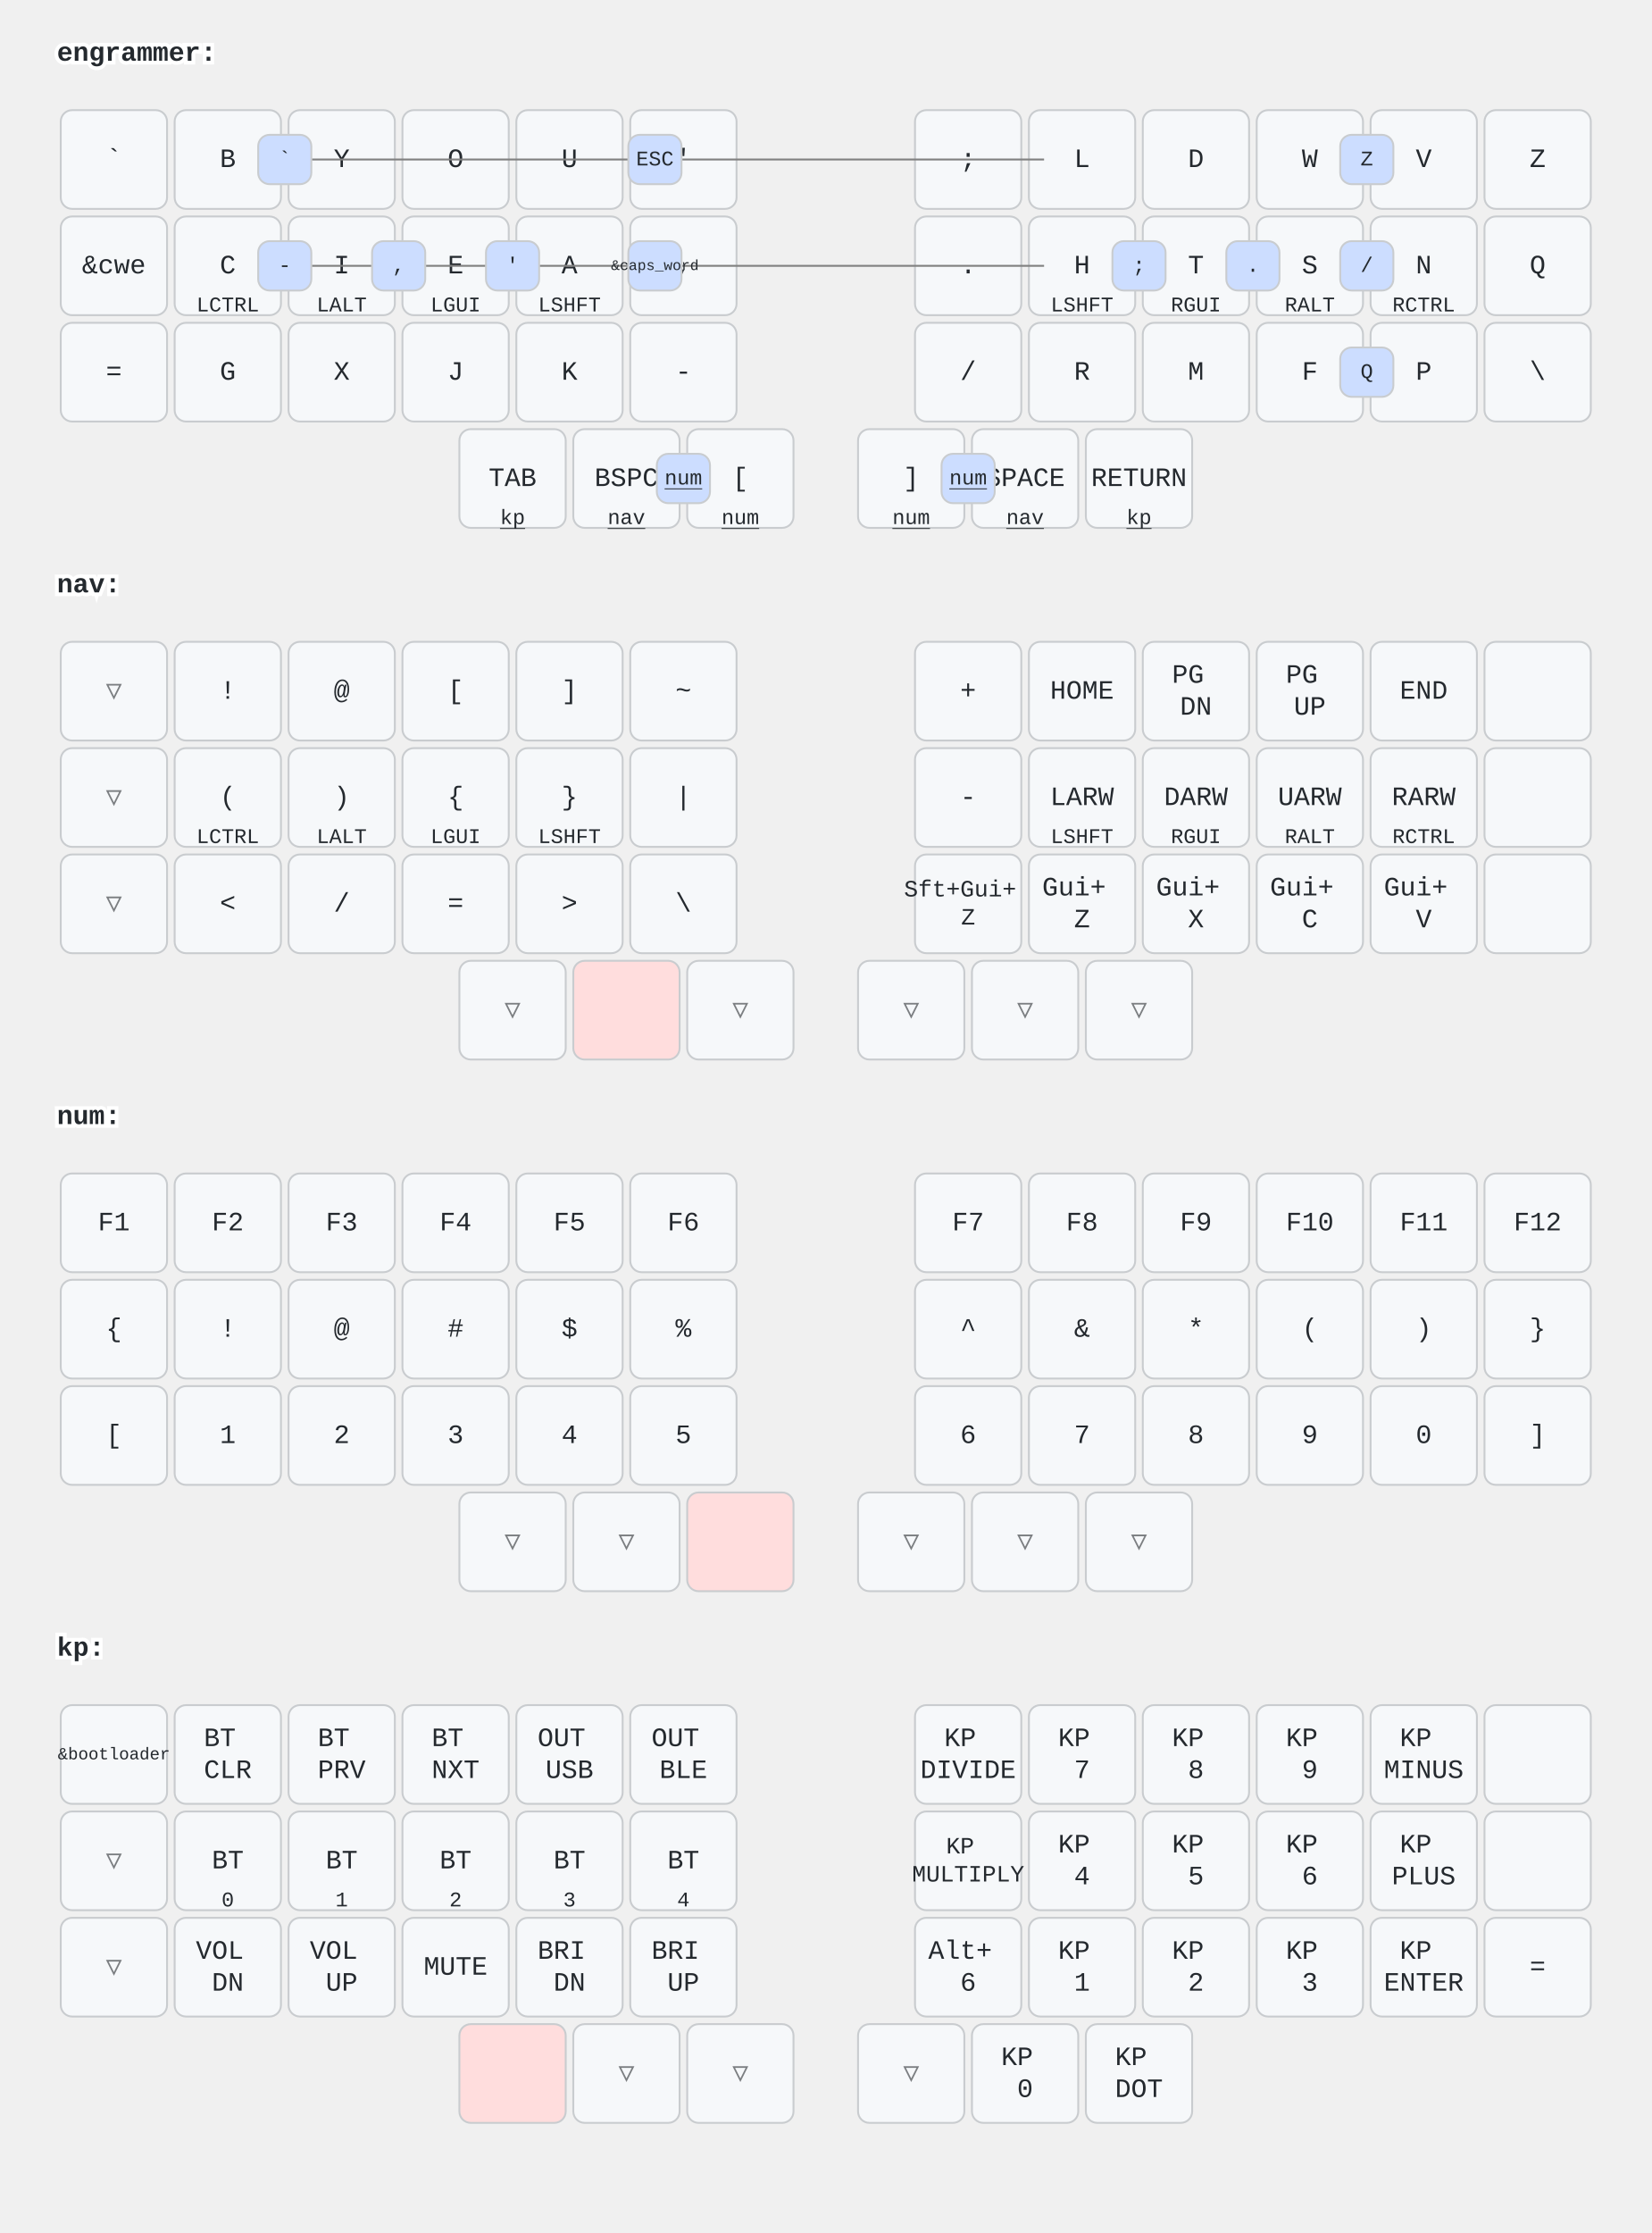
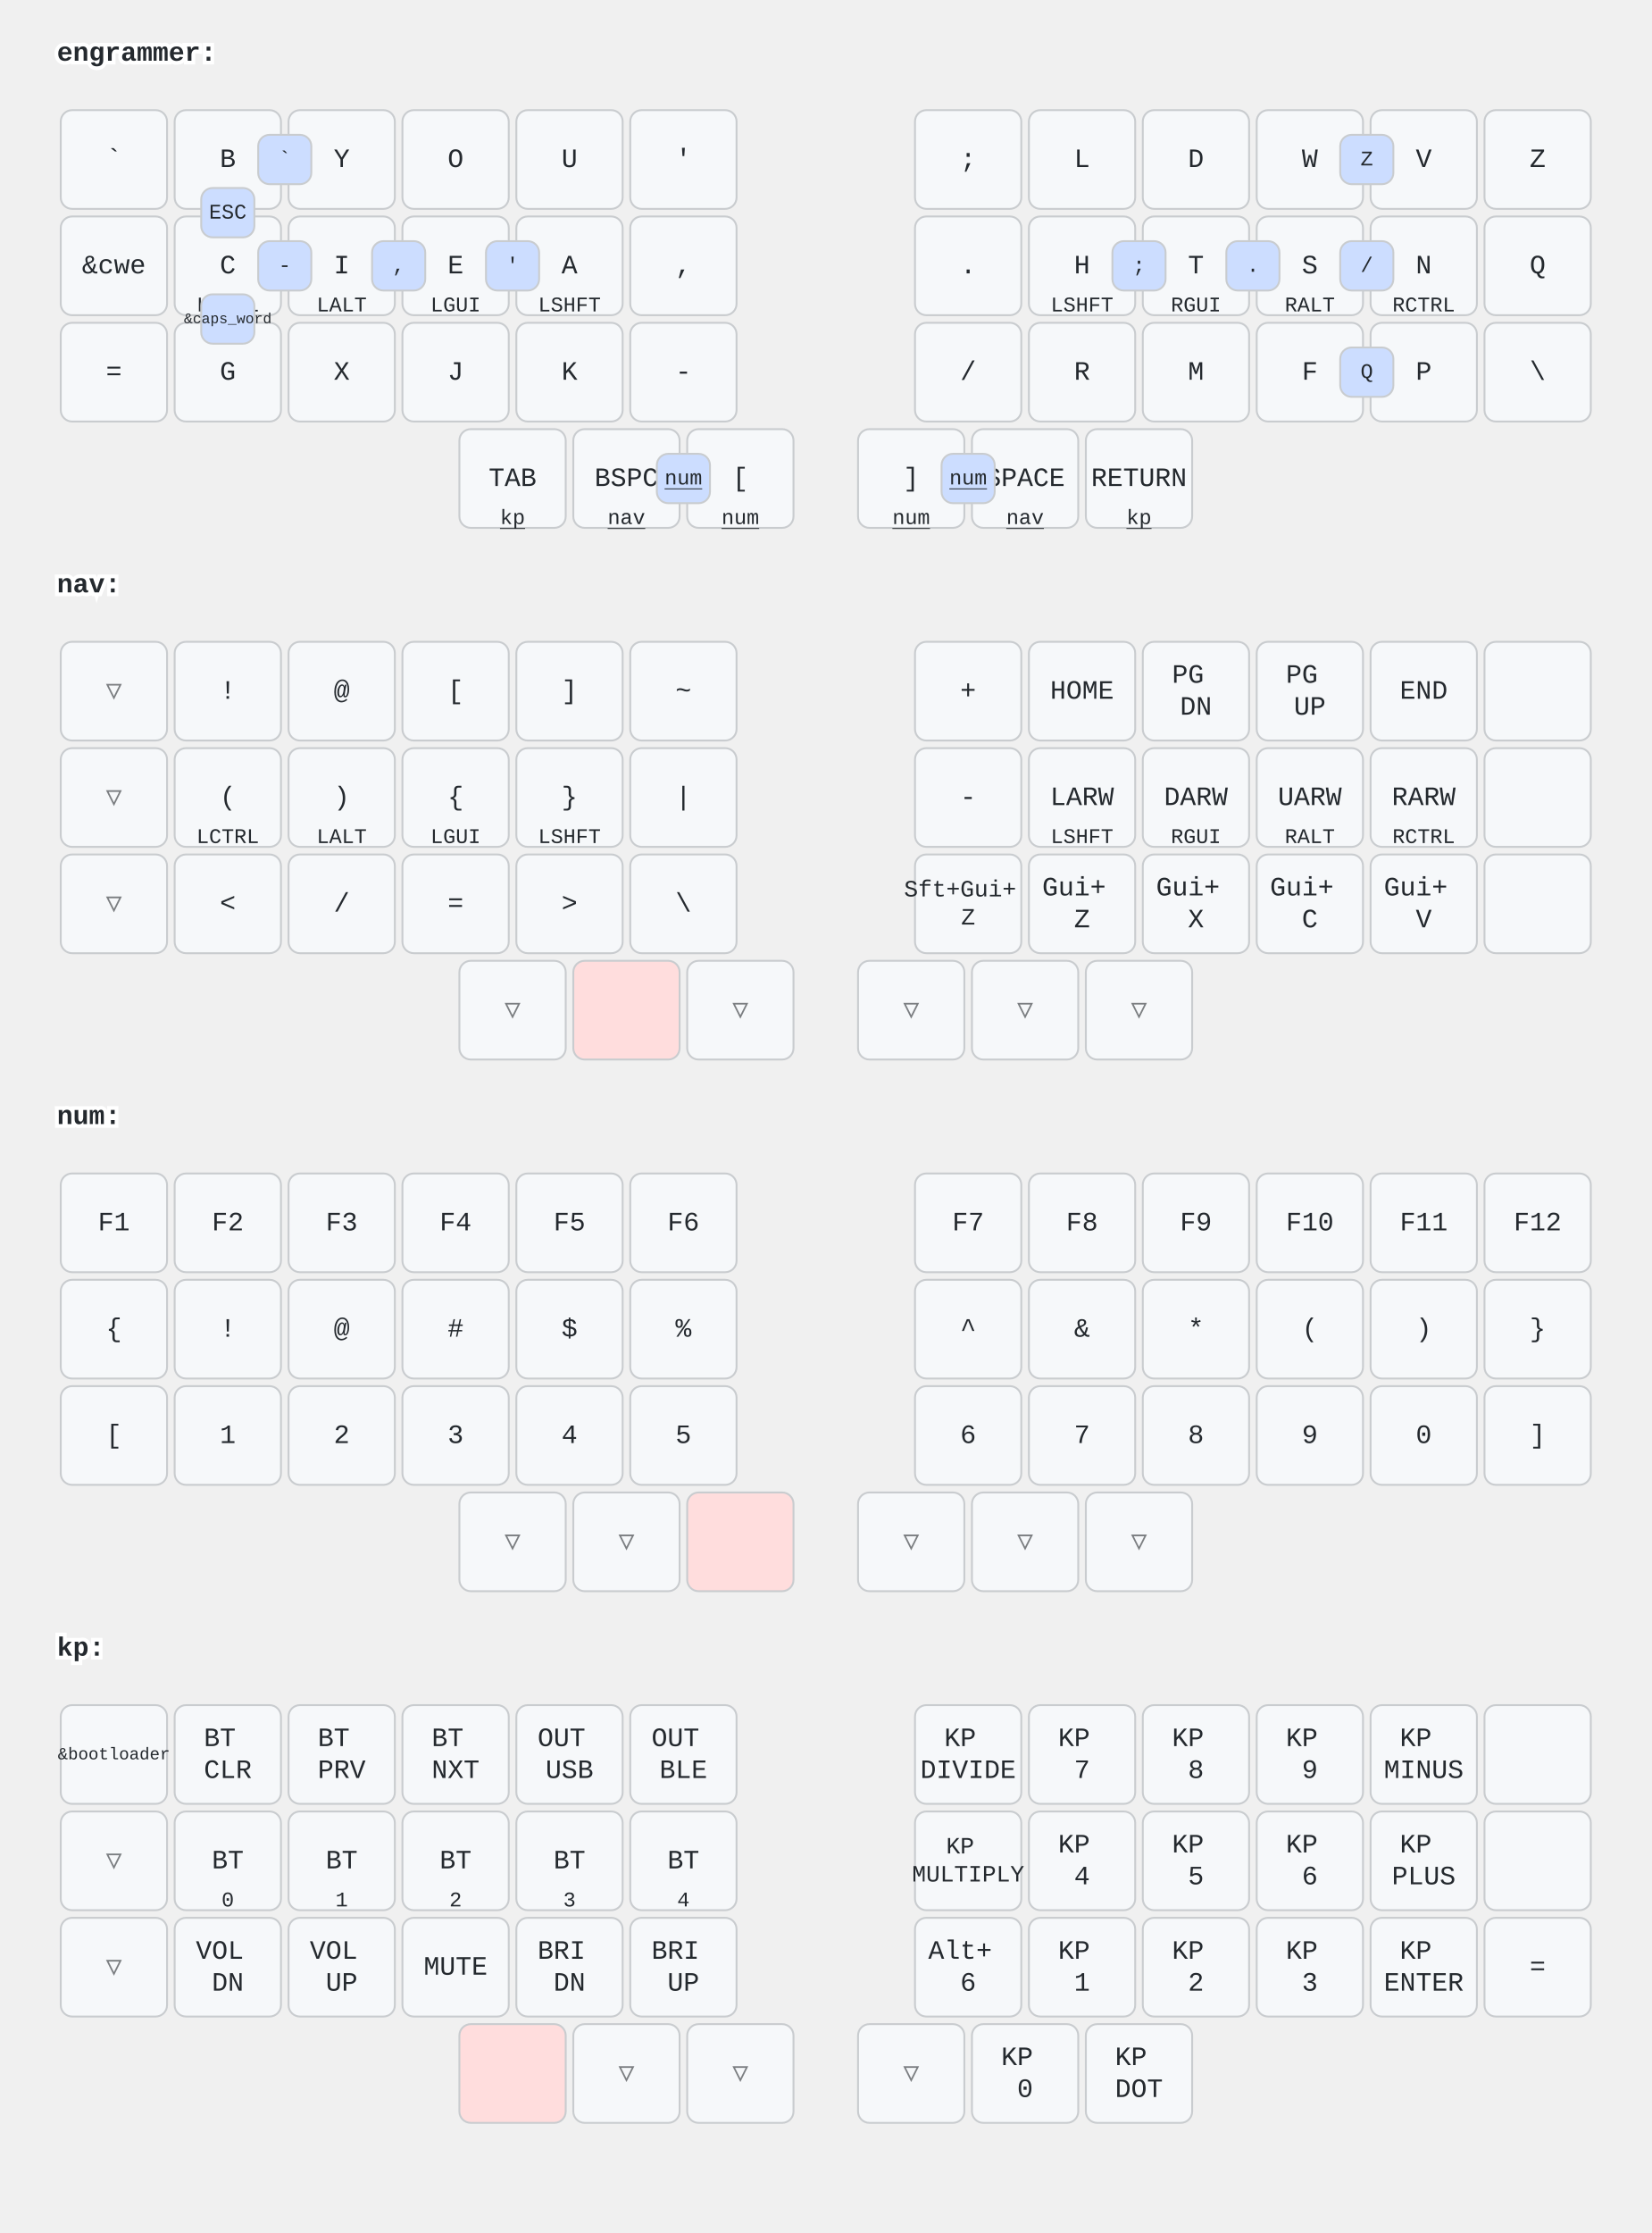
<svg xmlns="http://www.w3.org/2000/svg" width="870" height="1176" viewBox="0 0 870 1176" class="keymap">
  <style>/* inherit to force styles through use tags */
svg path {
    fill: inherit;
}

/* font and background color specifications */
svg.keymap {
    font-family: SFMono-Regular,Consolas,Liberation Mono,Menlo,monospace;
    font-size: 14px;
    font-kerning: normal;
    text-rendering: optimizeLegibility;
    fill: #24292e;
}

/* default key styling */
rect.key {
    fill: #f6f8fa;
}

rect.key, rect.combo {
    stroke: #c9cccf;
    stroke-width: 1;
}

/* default key side styling, only used is draw_key_sides is set */
rect.side {
    filter: brightness(90%);
}

/* color accent for combo boxes */
rect.combo, rect.combo-separate {
    fill: #cdf;
}

/* color accent for held keys */
rect.held, rect.combo.held {
    fill: #fdd;
}

/* color accent for ghost (optional) keys */
rect.ghost, rect.combo.ghost {
    stroke-dasharray: 4, 4;
    stroke-width: 2;
}

text {
    text-anchor: middle;
    dominant-baseline: middle;
}

/* styling for layer labels */
text.label {
    font-weight: bold;
    text-anchor: start;
    stroke: white;
    stroke-width: 4;
    paint-order: stroke;
}

/* styling for optional footer */
text.footer {
    text-anchor: end;
    dominant-baseline: auto;
    stroke: white;
    stroke-width: 4;
    paint-order: stroke;
}

/* styling for combo tap, and key hold/shifted label text */
text.combo, text.hold, text.shifted {
    font-size: 11px;
}

text.hold {
    text-anchor: middle;
    dominant-baseline: auto;
}

text.shifted {
    text-anchor: middle;
    dominant-baseline: hanging;
}

text.layer-activator {
    text-decoration: underline;
}

/* styling for hold/shifted label text in combo box */
text.combo.hold, text.combo.shifted {
    font-size: 8px;
}

/* lighter symbol for transparent keys */
text.trans {
    fill: #7b7e81;
}

/* styling for combo dendrons */
path.combo {
    stroke-width: 1;
    stroke: gray;
    fill: none;
}

/* Start Tabler Icons Cleanup */
/* cannot use height/width with glyphs */
.icon-tabler &gt; path {
    fill: inherit;
    stroke: inherit;
    stroke-width: 2;
}
/* hide tabler's default box */
.icon-tabler &gt; path[stroke="none"][fill="none"] {
    visibility: hidden;
}
/* End Tabler Icons Cleanup */
</style>
  <g transform="translate(30, 0)" class="layer-engrammer">
    <text x="0" y="28" class="label" id="engrammer">engrammer:</text>
    <g transform="translate(0, 56)">
      <g transform="translate(30, 28)" class="key keypos-0">
        <rect rx="6" ry="6" x="-28" y="-26" width="56" height="52" class="key" />
        <text x="0" y="0" class="key tap">`</text>
      </g>
      <g transform="translate(90, 28)" class="key keypos-1">
        <rect rx="6" ry="6" x="-28" y="-26" width="56" height="52" class="key" />
        <text x="0" y="0" class="key tap">B</text>
      </g>
      <g transform="translate(150, 28)" class="key keypos-2">
        <rect rx="6" ry="6" x="-28" y="-26" width="56" height="52" class="key" />
        <text x="0" y="0" class="key tap">Y</text>
      </g>
      <g transform="translate(210, 28)" class="key keypos-3">
        <rect rx="6" ry="6" x="-28" y="-26" width="56" height="52" class="key" />
        <text x="0" y="0" class="key tap">O</text>
      </g>
      <g transform="translate(270, 28)" class="key keypos-4">
        <rect rx="6" ry="6" x="-28" y="-26" width="56" height="52" class="key" />
        <text x="0" y="0" class="key tap">U</text>
      </g>
      <g transform="translate(330, 28)" class="key keypos-5">
        <rect rx="6" ry="6" x="-28" y="-26" width="56" height="52" class="key" />
        <text x="0" y="0" class="key tap">'</text>
      </g>
      <g transform="translate(480, 28)" class="key keypos-6">
        <rect rx="6" ry="6" x="-28" y="-26" width="56" height="52" class="key" />
        <text x="0" y="0" class="key tap">;</text>
      </g>
      <g transform="translate(540, 28)" class="key keypos-7">
        <rect rx="6" ry="6" x="-28" y="-26" width="56" height="52" class="key" />
        <text x="0" y="0" class="key tap">L</text>
      </g>
      <g transform="translate(600, 28)" class="key keypos-8">
        <rect rx="6" ry="6" x="-28" y="-26" width="56" height="52" class="key" />
        <text x="0" y="0" class="key tap">D</text>
      </g>
      <g transform="translate(660, 28)" class="key keypos-9">
        <rect rx="6" ry="6" x="-28" y="-26" width="56" height="52" class="key" />
        <text x="0" y="0" class="key tap">W</text>
      </g>
      <g transform="translate(720, 28)" class="key keypos-10">
        <rect rx="6" ry="6" x="-28" y="-26" width="56" height="52" class="key" />
        <text x="0" y="0" class="key tap">V</text>
      </g>
      <g transform="translate(780, 28)" class="key keypos-11">
        <rect rx="6" ry="6" x="-28" y="-26" width="56" height="52" class="key" />
        <text x="0" y="0" class="key tap">Z</text>
      </g>
      <g transform="translate(30, 84)" class="key keypos-12">
        <rect rx="6" ry="6" x="-28" y="-26" width="56" height="52" class="key" />
        <text x="0" y="0" class="key tap">&amp;cwe</text>
      </g>
      <g transform="translate(90, 84)" class="key keypos-13">
        <rect rx="6" ry="6" x="-28" y="-26" width="56" height="52" class="key" />
        <text x="0" y="0" class="key tap">C</text>
        <text x="0" y="24" class="key hold">LCTRL</text>
      </g>
      <g transform="translate(150, 84)" class="key keypos-14">
        <rect rx="6" ry="6" x="-28" y="-26" width="56" height="52" class="key" />
        <text x="0" y="0" class="key tap">I</text>
        <text x="0" y="24" class="key hold">LALT</text>
      </g>
      <g transform="translate(210, 84)" class="key keypos-15">
        <rect rx="6" ry="6" x="-28" y="-26" width="56" height="52" class="key" />
        <text x="0" y="0" class="key tap">E</text>
        <text x="0" y="24" class="key hold">LGUI</text>
      </g>
      <g transform="translate(270, 84)" class="key keypos-16">
        <rect rx="6" ry="6" x="-28" y="-26" width="56" height="52" class="key" />
        <text x="0" y="0" class="key tap">A</text>
        <text x="0" y="24" class="key hold">LSHFT</text>
      </g>
      <g transform="translate(330, 84)" class="key keypos-17">
        <rect rx="6" ry="6" x="-28" y="-26" width="56" height="52" class="key" />
        <text x="0" y="0" class="key tap">,</text>
      </g>
      <g transform="translate(480, 84)" class="key keypos-18">
        <rect rx="6" ry="6" x="-28" y="-26" width="56" height="52" class="key" />
        <text x="0" y="0" class="key tap">.</text>
      </g>
      <g transform="translate(540, 84)" class="key keypos-19">
        <rect rx="6" ry="6" x="-28" y="-26" width="56" height="52" class="key" />
        <text x="0" y="0" class="key tap">H</text>
        <text x="0" y="24" class="key hold">LSHFT</text>
      </g>
      <g transform="translate(600, 84)" class="key keypos-20">
        <rect rx="6" ry="6" x="-28" y="-26" width="56" height="52" class="key" />
        <text x="0" y="0" class="key tap">T</text>
        <text x="0" y="24" class="key hold">RGUI</text>
      </g>
      <g transform="translate(660, 84)" class="key keypos-21">
        <rect rx="6" ry="6" x="-28" y="-26" width="56" height="52" class="key" />
        <text x="0" y="0" class="key tap">S</text>
        <text x="0" y="24" class="key hold">RALT</text>
      </g>
      <g transform="translate(720, 84)" class="key keypos-22">
        <rect rx="6" ry="6" x="-28" y="-26" width="56" height="52" class="key" />
        <text x="0" y="0" class="key tap">N</text>
        <text x="0" y="24" class="key hold">RCTRL</text>
      </g>
      <g transform="translate(780, 84)" class="key keypos-23">
        <rect rx="6" ry="6" x="-28" y="-26" width="56" height="52" class="key" />
        <text x="0" y="0" class="key tap">Q</text>
      </g>
      <g transform="translate(30, 140)" class="key keypos-24">
        <rect rx="6" ry="6" x="-28" y="-26" width="56" height="52" class="key" />
        <text x="0" y="0" class="key tap">=</text>
      </g>
      <g transform="translate(90, 140)" class="key keypos-25">
        <rect rx="6" ry="6" x="-28" y="-26" width="56" height="52" class="key" />
        <text x="0" y="0" class="key tap">G</text>
      </g>
      <g transform="translate(150, 140)" class="key keypos-26">
        <rect rx="6" ry="6" x="-28" y="-26" width="56" height="52" class="key" />
        <text x="0" y="0" class="key tap">X</text>
      </g>
      <g transform="translate(210, 140)" class="key keypos-27">
        <rect rx="6" ry="6" x="-28" y="-26" width="56" height="52" class="key" />
        <text x="0" y="0" class="key tap">J</text>
      </g>
      <g transform="translate(270, 140)" class="key keypos-28">
        <rect rx="6" ry="6" x="-28" y="-26" width="56" height="52" class="key" />
        <text x="0" y="0" class="key tap">K</text>
      </g>
      <g transform="translate(330, 140)" class="key keypos-29">
        <rect rx="6" ry="6" x="-28" y="-26" width="56" height="52" class="key" />
        <text x="0" y="0" class="key tap">-</text>
      </g>
      <g transform="translate(480, 140)" class="key keypos-30">
        <rect rx="6" ry="6" x="-28" y="-26" width="56" height="52" class="key" />
        <text x="0" y="0" class="key tap">/</text>
      </g>
      <g transform="translate(540, 140)" class="key keypos-31">
        <rect rx="6" ry="6" x="-28" y="-26" width="56" height="52" class="key" />
        <text x="0" y="0" class="key tap">R</text>
      </g>
      <g transform="translate(600, 140)" class="key keypos-32">
        <rect rx="6" ry="6" x="-28" y="-26" width="56" height="52" class="key" />
        <text x="0" y="0" class="key tap">M</text>
      </g>
      <g transform="translate(660, 140)" class="key keypos-33">
        <rect rx="6" ry="6" x="-28" y="-26" width="56" height="52" class="key" />
        <text x="0" y="0" class="key tap">F</text>
      </g>
      <g transform="translate(720, 140)" class="key keypos-34">
        <rect rx="6" ry="6" x="-28" y="-26" width="56" height="52" class="key" />
        <text x="0" y="0" class="key tap">P</text>
      </g>
      <g transform="translate(780, 140)" class="key keypos-35">
        <rect rx="6" ry="6" x="-28" y="-26" width="56" height="52" class="key" />
        <text x="0" y="0" class="key tap">\</text>
      </g>
      <g transform="translate(240, 196)" class="key keypos-36">
        <rect rx="6" ry="6" x="-28" y="-26" width="56" height="52" class="key" />
        <text x="0" y="0" class="key tap">TAB</text>
        <a href="#kp">
          <text x="0" y="24" class="key hold layer-activator">kp</text>
        </a>
      </g>
      <g transform="translate(300, 196)" class="key keypos-37">
        <rect rx="6" ry="6" x="-28" y="-26" width="56" height="52" class="key" />
        <text x="0" y="0" class="key tap">BSPC</text>
        <a href="#nav">
          <text x="0" y="24" class="key hold layer-activator">nav</text>
        </a>
      </g>
      <g transform="translate(360, 196)" class="key keypos-38">
        <rect rx="6" ry="6" x="-28" y="-26" width="56" height="52" class="key" />
        <text x="0" y="0" class="key tap">[</text>
        <a href="#num">
          <text x="0" y="24" class="key hold layer-activator">num</text>
        </a>
      </g>
      <g transform="translate(450, 196)" class="key keypos-39">
        <rect rx="6" ry="6" x="-28" y="-26" width="56" height="52" class="key" />
        <text x="0" y="0" class="key tap">]</text>
        <a href="#num">
          <text x="0" y="24" class="key hold layer-activator">num</text>
        </a>
      </g>
      <g transform="translate(510, 196)" class="key keypos-40">
        <rect rx="6" ry="6" x="-28" y="-26" width="56" height="52" class="key" />
        <text x="0" y="0" class="key tap">SPACE</text>
        <a href="#nav">
          <text x="0" y="24" class="key hold layer-activator">nav</text>
        </a>
      </g>
      <g transform="translate(570, 196)" class="key keypos-41">
        <rect rx="6" ry="6" x="-28" y="-26" width="56" height="52" class="key" />
        <text x="0" y="0" class="key tap">RETURN</text>
        <a href="#kp">
          <text x="0" y="24" class="key hold layer-activator">kp</text>
        </a>
      </g>
      <g class="combo combopos-0">
        <rect rx="6" ry="6" x="316" y="183" width="28" height="26" class="combo" />
        <a href="#num">
          <text x="330" y="196" class="combo tap layer-activator">num</text>
        </a>
      </g>
      <g class="combo combopos-1">
        <rect rx="6" ry="6" x="466" y="183" width="28" height="26" class="combo" />
        <a href="#num">
          <text x="480" y="196" class="combo tap layer-activator">num</text>
        </a>
      </g>
      <g class="combo combopos-2">
-         <path d="M315,28 l-205,0" class="combo" />
-         <path d="M315,28 l205,0" class="combo" />
-         <rect rx="6" ry="6" x="301" y="15" width="28" height="26" class="combo" />
-         <text x="315" y="28" class="combo tap">ESC</text>
+         <rect rx="6" ry="6" x="76" y="43" width="28" height="26" class="combo" />
+         <text x="90" y="56" class="combo tap">ESC</text>
      </g>
      <g class="combo combopos-3">
-         <path d="M315,84 l-205,0" class="combo" />
-         <path d="M315,84 l205,0" class="combo" />
-         <rect rx="6" ry="6" x="301" y="71" width="28" height="26" class="combo" />
-         <text x="315" y="84" class="combo tap">
+         <rect rx="6" ry="6" x="76" y="99" width="28" height="26" class="combo" />
+         <text x="90" y="112" class="combo tap">
          <tspan style="font-size: 70%">&amp;caps_word</tspan>
        </text>
      </g>
      <g class="combo combopos-4">
        <rect rx="6" ry="6" x="676" y="15" width="28" height="26" class="combo" />
        <text x="690" y="28" class="combo tap">Z</text>
      </g>
      <g class="combo combopos-5">
        <rect rx="6" ry="6" x="676" y="127" width="28" height="26" class="combo" />
        <text x="690" y="140" class="combo tap">Q</text>
      </g>
      <g class="combo combopos-6">
        <rect rx="6" ry="6" x="106" y="71" width="28" height="26" class="combo" />
        <text x="120" y="84" class="combo tap">-</text>
      </g>
      <g class="combo combopos-7">
        <rect rx="6" ry="6" x="166" y="71" width="28" height="26" class="combo" />
        <text x="180" y="84" class="combo tap">,</text>
      </g>
      <g class="combo combopos-8">
        <rect rx="6" ry="6" x="226" y="71" width="28" height="26" class="combo" />
        <text x="240" y="84" class="combo tap">'</text>
      </g>
      <g class="combo combopos-9">
        <rect rx="6" ry="6" x="556" y="71" width="28" height="26" class="combo" />
        <text x="570" y="84" class="combo tap">;</text>
      </g>
      <g class="combo combopos-10">
        <rect rx="6" ry="6" x="616" y="71" width="28" height="26" class="combo" />
        <text x="630" y="84" class="combo tap">.</text>
      </g>
      <g class="combo combopos-11">
        <rect rx="6" ry="6" x="676" y="71" width="28" height="26" class="combo" />
        <text x="690" y="84" class="combo tap">/</text>
      </g>
      <g class="combo combopos-12">
        <rect rx="6" ry="6" x="106" y="15" width="28" height="26" class="combo" />
        <text x="120" y="28" class="combo tap">`</text>
      </g>
    </g>
  </g>
  <g transform="translate(30, 280)" class="layer-nav">
    <text x="0" y="28" class="label" id="nav">nav:</text>
    <g transform="translate(0, 56)">
      <g transform="translate(30, 28)" class="key trans keypos-0">
        <rect rx="6" ry="6" x="-28" y="-26" width="56" height="52" class="key trans" />
        <text x="0" y="0" class="key trans tap">▽</text>
      </g>
      <g transform="translate(90, 28)" class="key keypos-1">
        <rect rx="6" ry="6" x="-28" y="-26" width="56" height="52" class="key" />
        <text x="0" y="0" class="key tap">!</text>
      </g>
      <g transform="translate(150, 28)" class="key keypos-2">
        <rect rx="6" ry="6" x="-28" y="-26" width="56" height="52" class="key" />
        <text x="0" y="0" class="key tap">@</text>
      </g>
      <g transform="translate(210, 28)" class="key keypos-3">
        <rect rx="6" ry="6" x="-28" y="-26" width="56" height="52" class="key" />
        <text x="0" y="0" class="key tap">[</text>
      </g>
      <g transform="translate(270, 28)" class="key keypos-4">
        <rect rx="6" ry="6" x="-28" y="-26" width="56" height="52" class="key" />
        <text x="0" y="0" class="key tap">]</text>
      </g>
      <g transform="translate(330, 28)" class="key keypos-5">
        <rect rx="6" ry="6" x="-28" y="-26" width="56" height="52" class="key" />
        <text x="0" y="0" class="key tap">~</text>
      </g>
      <g transform="translate(480, 28)" class="key keypos-6">
        <rect rx="6" ry="6" x="-28" y="-26" width="56" height="52" class="key" />
        <text x="0" y="0" class="key tap">+</text>
      </g>
      <g transform="translate(540, 28)" class="key keypos-7">
        <rect rx="6" ry="6" x="-28" y="-26" width="56" height="52" class="key" />
        <text x="0" y="0" class="key tap">HOME</text>
      </g>
      <g transform="translate(600, 28)" class="key keypos-8">
        <rect rx="6" ry="6" x="-28" y="-26" width="56" height="52" class="key" />
        <text x="0" y="0" class="key tap">
          <tspan x="0" dy="-0.6em">PG</tspan>
          <tspan x="0" dy="1.2em">DN</tspan>
        </text>
      </g>
      <g transform="translate(660, 28)" class="key keypos-9">
        <rect rx="6" ry="6" x="-28" y="-26" width="56" height="52" class="key" />
        <text x="0" y="0" class="key tap">
          <tspan x="0" dy="-0.6em">PG</tspan>
          <tspan x="0" dy="1.2em">UP</tspan>
        </text>
      </g>
      <g transform="translate(720, 28)" class="key keypos-10">
        <rect rx="6" ry="6" x="-28" y="-26" width="56" height="52" class="key" />
        <text x="0" y="0" class="key tap">END</text>
      </g>
      <g transform="translate(780, 28)" class="key keypos-11">
        <rect rx="6" ry="6" x="-28" y="-26" width="56" height="52" class="key" />
      </g>
      <g transform="translate(30, 84)" class="key trans keypos-12">
        <rect rx="6" ry="6" x="-28" y="-26" width="56" height="52" class="key trans" />
        <text x="0" y="0" class="key trans tap">▽</text>
      </g>
      <g transform="translate(90, 84)" class="key keypos-13">
        <rect rx="6" ry="6" x="-28" y="-26" width="56" height="52" class="key" />
        <text x="0" y="0" class="key tap">(</text>
        <text x="0" y="24" class="key hold">LCTRL</text>
      </g>
      <g transform="translate(150, 84)" class="key keypos-14">
        <rect rx="6" ry="6" x="-28" y="-26" width="56" height="52" class="key" />
        <text x="0" y="0" class="key tap">)</text>
        <text x="0" y="24" class="key hold">LALT</text>
      </g>
      <g transform="translate(210, 84)" class="key keypos-15">
        <rect rx="6" ry="6" x="-28" y="-26" width="56" height="52" class="key" />
        <text x="0" y="0" class="key tap">{</text>
        <text x="0" y="24" class="key hold">LGUI</text>
      </g>
      <g transform="translate(270, 84)" class="key keypos-16">
        <rect rx="6" ry="6" x="-28" y="-26" width="56" height="52" class="key" />
        <text x="0" y="0" class="key tap">}</text>
        <text x="0" y="24" class="key hold">LSHFT</text>
      </g>
      <g transform="translate(330, 84)" class="key keypos-17">
        <rect rx="6" ry="6" x="-28" y="-26" width="56" height="52" class="key" />
        <text x="0" y="0" class="key tap">|</text>
      </g>
      <g transform="translate(480, 84)" class="key keypos-18">
        <rect rx="6" ry="6" x="-28" y="-26" width="56" height="52" class="key" />
        <text x="0" y="0" class="key tap">-</text>
      </g>
      <g transform="translate(540, 84)" class="key keypos-19">
        <rect rx="6" ry="6" x="-28" y="-26" width="56" height="52" class="key" />
        <text x="0" y="0" class="key tap">LARW</text>
        <text x="0" y="24" class="key hold">LSHFT</text>
      </g>
      <g transform="translate(600, 84)" class="key keypos-20">
        <rect rx="6" ry="6" x="-28" y="-26" width="56" height="52" class="key" />
        <text x="0" y="0" class="key tap">DARW</text>
        <text x="0" y="24" class="key hold">RGUI</text>
      </g>
      <g transform="translate(660, 84)" class="key keypos-21">
        <rect rx="6" ry="6" x="-28" y="-26" width="56" height="52" class="key" />
        <text x="0" y="0" class="key tap">UARW</text>
        <text x="0" y="24" class="key hold">RALT</text>
      </g>
      <g transform="translate(720, 84)" class="key keypos-22">
        <rect rx="6" ry="6" x="-28" y="-26" width="56" height="52" class="key" />
        <text x="0" y="0" class="key tap">RARW</text>
        <text x="0" y="24" class="key hold">RCTRL</text>
      </g>
      <g transform="translate(780, 84)" class="key keypos-23">
        <rect rx="6" ry="6" x="-28" y="-26" width="56" height="52" class="key" />
      </g>
      <g transform="translate(30, 140)" class="key trans keypos-24">
        <rect rx="6" ry="6" x="-28" y="-26" width="56" height="52" class="key trans" />
        <text x="0" y="0" class="key trans tap">▽</text>
      </g>
      <g transform="translate(90, 140)" class="key keypos-25">
        <rect rx="6" ry="6" x="-28" y="-26" width="56" height="52" class="key" />
        <text x="0" y="0" class="key tap">&lt;</text>
      </g>
      <g transform="translate(150, 140)" class="key keypos-26">
        <rect rx="6" ry="6" x="-28" y="-26" width="56" height="52" class="key" />
        <text x="0" y="0" class="key tap">/</text>
      </g>
      <g transform="translate(210, 140)" class="key keypos-27">
        <rect rx="6" ry="6" x="-28" y="-26" width="56" height="52" class="key" />
        <text x="0" y="0" class="key tap">=</text>
      </g>
      <g transform="translate(270, 140)" class="key keypos-28">
        <rect rx="6" ry="6" x="-28" y="-26" width="56" height="52" class="key" />
        <text x="0" y="0" class="key tap">&gt;</text>
      </g>
      <g transform="translate(330, 140)" class="key keypos-29">
        <rect rx="6" ry="6" x="-28" y="-26" width="56" height="52" class="key" />
        <text x="0" y="0" class="key tap">\</text>
      </g>
      <g transform="translate(480, 140)" class="key keypos-30">
        <rect rx="6" ry="6" x="-28" y="-26" width="56" height="52" class="key" />
        <text x="0" y="0" class="key tap">
          <tspan x="0" dy="-0.6em" style="font-size: 88%">Sft+Gui+</tspan>
          <tspan x="0" dy="1.2em" style="font-size: 88%">Z</tspan>
        </text>
      </g>
      <g transform="translate(540, 140)" class="key keypos-31">
        <rect rx="6" ry="6" x="-28" y="-26" width="56" height="52" class="key" />
        <text x="0" y="0" class="key tap">
          <tspan x="0" dy="-0.6em">Gui+</tspan>
          <tspan x="0" dy="1.2em">Z</tspan>
        </text>
      </g>
      <g transform="translate(600, 140)" class="key keypos-32">
        <rect rx="6" ry="6" x="-28" y="-26" width="56" height="52" class="key" />
        <text x="0" y="0" class="key tap">
          <tspan x="0" dy="-0.6em">Gui+</tspan>
          <tspan x="0" dy="1.2em">X</tspan>
        </text>
      </g>
      <g transform="translate(660, 140)" class="key keypos-33">
        <rect rx="6" ry="6" x="-28" y="-26" width="56" height="52" class="key" />
        <text x="0" y="0" class="key tap">
          <tspan x="0" dy="-0.6em">Gui+</tspan>
          <tspan x="0" dy="1.2em">C</tspan>
        </text>
      </g>
      <g transform="translate(720, 140)" class="key keypos-34">
        <rect rx="6" ry="6" x="-28" y="-26" width="56" height="52" class="key" />
        <text x="0" y="0" class="key tap">
          <tspan x="0" dy="-0.6em">Gui+</tspan>
          <tspan x="0" dy="1.2em">V</tspan>
        </text>
      </g>
      <g transform="translate(780, 140)" class="key keypos-35">
        <rect rx="6" ry="6" x="-28" y="-26" width="56" height="52" class="key" />
      </g>
      <g transform="translate(240, 196)" class="key trans keypos-36">
        <rect rx="6" ry="6" x="-28" y="-26" width="56" height="52" class="key trans" />
        <text x="0" y="0" class="key trans tap">▽</text>
      </g>
      <g transform="translate(300, 196)" class="key held keypos-37">
        <rect rx="6" ry="6" x="-28" y="-26" width="56" height="52" class="key held" />
      </g>
      <g transform="translate(360, 196)" class="key trans keypos-38">
        <rect rx="6" ry="6" x="-28" y="-26" width="56" height="52" class="key trans" />
        <text x="0" y="0" class="key trans tap">▽</text>
      </g>
      <g transform="translate(450, 196)" class="key trans keypos-39">
        <rect rx="6" ry="6" x="-28" y="-26" width="56" height="52" class="key trans" />
        <text x="0" y="0" class="key trans tap">▽</text>
      </g>
      <g transform="translate(510, 196)" class="key trans keypos-40">
        <rect rx="6" ry="6" x="-28" y="-26" width="56" height="52" class="key trans" />
        <text x="0" y="0" class="key trans tap">▽</text>
      </g>
      <g transform="translate(570, 196)" class="key trans keypos-41">
        <rect rx="6" ry="6" x="-28" y="-26" width="56" height="52" class="key trans" />
        <text x="0" y="0" class="key trans tap">▽</text>
      </g>
    </g>
  </g>
  <g transform="translate(30, 560)" class="layer-num">
    <text x="0" y="28" class="label" id="num">num:</text>
    <g transform="translate(0, 56)">
      <g transform="translate(30, 28)" class="key keypos-0">
        <rect rx="6" ry="6" x="-28" y="-26" width="56" height="52" class="key" />
        <text x="0" y="0" class="key tap">F1</text>
      </g>
      <g transform="translate(90, 28)" class="key keypos-1">
        <rect rx="6" ry="6" x="-28" y="-26" width="56" height="52" class="key" />
        <text x="0" y="0" class="key tap">F2</text>
      </g>
      <g transform="translate(150, 28)" class="key keypos-2">
        <rect rx="6" ry="6" x="-28" y="-26" width="56" height="52" class="key" />
        <text x="0" y="0" class="key tap">F3</text>
      </g>
      <g transform="translate(210, 28)" class="key keypos-3">
        <rect rx="6" ry="6" x="-28" y="-26" width="56" height="52" class="key" />
        <text x="0" y="0" class="key tap">F4</text>
      </g>
      <g transform="translate(270, 28)" class="key keypos-4">
        <rect rx="6" ry="6" x="-28" y="-26" width="56" height="52" class="key" />
        <text x="0" y="0" class="key tap">F5</text>
      </g>
      <g transform="translate(330, 28)" class="key keypos-5">
        <rect rx="6" ry="6" x="-28" y="-26" width="56" height="52" class="key" />
        <text x="0" y="0" class="key tap">F6</text>
      </g>
      <g transform="translate(480, 28)" class="key keypos-6">
        <rect rx="6" ry="6" x="-28" y="-26" width="56" height="52" class="key" />
        <text x="0" y="0" class="key tap">F7</text>
      </g>
      <g transform="translate(540, 28)" class="key keypos-7">
        <rect rx="6" ry="6" x="-28" y="-26" width="56" height="52" class="key" />
        <text x="0" y="0" class="key tap">F8</text>
      </g>
      <g transform="translate(600, 28)" class="key keypos-8">
        <rect rx="6" ry="6" x="-28" y="-26" width="56" height="52" class="key" />
        <text x="0" y="0" class="key tap">F9</text>
      </g>
      <g transform="translate(660, 28)" class="key keypos-9">
        <rect rx="6" ry="6" x="-28" y="-26" width="56" height="52" class="key" />
        <text x="0" y="0" class="key tap">F10</text>
      </g>
      <g transform="translate(720, 28)" class="key keypos-10">
        <rect rx="6" ry="6" x="-28" y="-26" width="56" height="52" class="key" />
        <text x="0" y="0" class="key tap">F11</text>
      </g>
      <g transform="translate(780, 28)" class="key keypos-11">
        <rect rx="6" ry="6" x="-28" y="-26" width="56" height="52" class="key" />
        <text x="0" y="0" class="key tap">F12</text>
      </g>
      <g transform="translate(30, 84)" class="key keypos-12">
        <rect rx="6" ry="6" x="-28" y="-26" width="56" height="52" class="key" />
        <text x="0" y="0" class="key tap">{</text>
      </g>
      <g transform="translate(90, 84)" class="key keypos-13">
        <rect rx="6" ry="6" x="-28" y="-26" width="56" height="52" class="key" />
        <text x="0" y="0" class="key tap">!</text>
      </g>
      <g transform="translate(150, 84)" class="key keypos-14">
        <rect rx="6" ry="6" x="-28" y="-26" width="56" height="52" class="key" />
        <text x="0" y="0" class="key tap">@</text>
      </g>
      <g transform="translate(210, 84)" class="key keypos-15">
        <rect rx="6" ry="6" x="-28" y="-26" width="56" height="52" class="key" />
        <text x="0" y="0" class="key tap">#</text>
      </g>
      <g transform="translate(270, 84)" class="key keypos-16">
        <rect rx="6" ry="6" x="-28" y="-26" width="56" height="52" class="key" />
        <text x="0" y="0" class="key tap">$</text>
      </g>
      <g transform="translate(330, 84)" class="key keypos-17">
        <rect rx="6" ry="6" x="-28" y="-26" width="56" height="52" class="key" />
        <text x="0" y="0" class="key tap">%</text>
      </g>
      <g transform="translate(480, 84)" class="key keypos-18">
        <rect rx="6" ry="6" x="-28" y="-26" width="56" height="52" class="key" />
        <text x="0" y="0" class="key tap">^</text>
      </g>
      <g transform="translate(540, 84)" class="key keypos-19">
        <rect rx="6" ry="6" x="-28" y="-26" width="56" height="52" class="key" />
        <text x="0" y="0" class="key tap">&amp;</text>
      </g>
      <g transform="translate(600, 84)" class="key keypos-20">
        <rect rx="6" ry="6" x="-28" y="-26" width="56" height="52" class="key" />
        <text x="0" y="0" class="key tap">*</text>
      </g>
      <g transform="translate(660, 84)" class="key keypos-21">
        <rect rx="6" ry="6" x="-28" y="-26" width="56" height="52" class="key" />
        <text x="0" y="0" class="key tap">(</text>
      </g>
      <g transform="translate(720, 84)" class="key keypos-22">
        <rect rx="6" ry="6" x="-28" y="-26" width="56" height="52" class="key" />
        <text x="0" y="0" class="key tap">)</text>
      </g>
      <g transform="translate(780, 84)" class="key keypos-23">
        <rect rx="6" ry="6" x="-28" y="-26" width="56" height="52" class="key" />
        <text x="0" y="0" class="key tap">}</text>
      </g>
      <g transform="translate(30, 140)" class="key keypos-24">
        <rect rx="6" ry="6" x="-28" y="-26" width="56" height="52" class="key" />
        <text x="0" y="0" class="key tap">[</text>
      </g>
      <g transform="translate(90, 140)" class="key keypos-25">
        <rect rx="6" ry="6" x="-28" y="-26" width="56" height="52" class="key" />
        <text x="0" y="0" class="key tap">1</text>
      </g>
      <g transform="translate(150, 140)" class="key keypos-26">
        <rect rx="6" ry="6" x="-28" y="-26" width="56" height="52" class="key" />
        <text x="0" y="0" class="key tap">2</text>
      </g>
      <g transform="translate(210, 140)" class="key keypos-27">
        <rect rx="6" ry="6" x="-28" y="-26" width="56" height="52" class="key" />
        <text x="0" y="0" class="key tap">3</text>
      </g>
      <g transform="translate(270, 140)" class="key keypos-28">
        <rect rx="6" ry="6" x="-28" y="-26" width="56" height="52" class="key" />
        <text x="0" y="0" class="key tap">4</text>
      </g>
      <g transform="translate(330, 140)" class="key keypos-29">
        <rect rx="6" ry="6" x="-28" y="-26" width="56" height="52" class="key" />
        <text x="0" y="0" class="key tap">5</text>
      </g>
      <g transform="translate(480, 140)" class="key keypos-30">
        <rect rx="6" ry="6" x="-28" y="-26" width="56" height="52" class="key" />
        <text x="0" y="0" class="key tap">6</text>
      </g>
      <g transform="translate(540, 140)" class="key keypos-31">
        <rect rx="6" ry="6" x="-28" y="-26" width="56" height="52" class="key" />
        <text x="0" y="0" class="key tap">7</text>
      </g>
      <g transform="translate(600, 140)" class="key keypos-32">
        <rect rx="6" ry="6" x="-28" y="-26" width="56" height="52" class="key" />
        <text x="0" y="0" class="key tap">8</text>
      </g>
      <g transform="translate(660, 140)" class="key keypos-33">
        <rect rx="6" ry="6" x="-28" y="-26" width="56" height="52" class="key" />
        <text x="0" y="0" class="key tap">9</text>
      </g>
      <g transform="translate(720, 140)" class="key keypos-34">
        <rect rx="6" ry="6" x="-28" y="-26" width="56" height="52" class="key" />
        <text x="0" y="0" class="key tap">0</text>
      </g>
      <g transform="translate(780, 140)" class="key keypos-35">
        <rect rx="6" ry="6" x="-28" y="-26" width="56" height="52" class="key" />
        <text x="0" y="0" class="key tap">]</text>
      </g>
      <g transform="translate(240, 196)" class="key trans keypos-36">
        <rect rx="6" ry="6" x="-28" y="-26" width="56" height="52" class="key trans" />
        <text x="0" y="0" class="key trans tap">▽</text>
      </g>
      <g transform="translate(300, 196)" class="key trans keypos-37">
        <rect rx="6" ry="6" x="-28" y="-26" width="56" height="52" class="key trans" />
        <text x="0" y="0" class="key trans tap">▽</text>
      </g>
      <g transform="translate(360, 196)" class="key held keypos-38">
        <rect rx="6" ry="6" x="-28" y="-26" width="56" height="52" class="key held" />
      </g>
      <g transform="translate(450, 196)" class="key trans keypos-39">
        <rect rx="6" ry="6" x="-28" y="-26" width="56" height="52" class="key trans" />
        <text x="0" y="0" class="key trans tap">▽</text>
      </g>
      <g transform="translate(510, 196)" class="key trans keypos-40">
        <rect rx="6" ry="6" x="-28" y="-26" width="56" height="52" class="key trans" />
        <text x="0" y="0" class="key trans tap">▽</text>
      </g>
      <g transform="translate(570, 196)" class="key trans keypos-41">
        <rect rx="6" ry="6" x="-28" y="-26" width="56" height="52" class="key trans" />
        <text x="0" y="0" class="key trans tap">▽</text>
      </g>
    </g>
  </g>
  <g transform="translate(30, 840)" class="layer-kp">
    <text x="0" y="28" class="label" id="kp">kp:</text>
    <g transform="translate(0, 56)">
      <g transform="translate(30, 28)" class="key keypos-0">
        <rect rx="6" ry="6" x="-28" y="-26" width="56" height="52" class="key" />
        <text x="0" y="0" class="key tap">
          <tspan style="font-size: 64%">&amp;bootloader</tspan>
        </text>
      </g>
      <g transform="translate(90, 28)" class="key keypos-1">
        <rect rx="6" ry="6" x="-28" y="-26" width="56" height="52" class="key" />
        <text x="0" y="0" class="key tap">
          <tspan x="0" dy="-0.6em">BT</tspan>
          <tspan x="0" dy="1.2em">CLR</tspan>
        </text>
      </g>
      <g transform="translate(150, 28)" class="key keypos-2">
        <rect rx="6" ry="6" x="-28" y="-26" width="56" height="52" class="key" />
        <text x="0" y="0" class="key tap">
          <tspan x="0" dy="-0.6em">BT</tspan>
          <tspan x="0" dy="1.2em">PRV</tspan>
        </text>
      </g>
      <g transform="translate(210, 28)" class="key keypos-3">
        <rect rx="6" ry="6" x="-28" y="-26" width="56" height="52" class="key" />
        <text x="0" y="0" class="key tap">
          <tspan x="0" dy="-0.6em">BT</tspan>
          <tspan x="0" dy="1.2em">NXT</tspan>
        </text>
      </g>
      <g transform="translate(270, 28)" class="key keypos-4">
        <rect rx="6" ry="6" x="-28" y="-26" width="56" height="52" class="key" />
        <text x="0" y="0" class="key tap">
          <tspan x="0" dy="-0.6em">OUT</tspan>
          <tspan x="0" dy="1.2em">USB</tspan>
        </text>
      </g>
      <g transform="translate(330, 28)" class="key keypos-5">
        <rect rx="6" ry="6" x="-28" y="-26" width="56" height="52" class="key" />
        <text x="0" y="0" class="key tap">
          <tspan x="0" dy="-0.6em">OUT</tspan>
          <tspan x="0" dy="1.2em">BLE</tspan>
        </text>
      </g>
      <g transform="translate(480, 28)" class="key keypos-6">
        <rect rx="6" ry="6" x="-28" y="-26" width="56" height="52" class="key" />
        <text x="0" y="0" class="key tap">
          <tspan x="0" dy="-0.6em">KP</tspan>
          <tspan x="0" dy="1.2em">DIVIDE</tspan>
        </text>
      </g>
      <g transform="translate(540, 28)" class="key keypos-7">
        <rect rx="6" ry="6" x="-28" y="-26" width="56" height="52" class="key" />
        <text x="0" y="0" class="key tap">
          <tspan x="0" dy="-0.6em">KP</tspan>
          <tspan x="0" dy="1.2em">7</tspan>
        </text>
      </g>
      <g transform="translate(600, 28)" class="key keypos-8">
        <rect rx="6" ry="6" x="-28" y="-26" width="56" height="52" class="key" />
        <text x="0" y="0" class="key tap">
          <tspan x="0" dy="-0.6em">KP</tspan>
          <tspan x="0" dy="1.2em">8</tspan>
        </text>
      </g>
      <g transform="translate(660, 28)" class="key keypos-9">
        <rect rx="6" ry="6" x="-28" y="-26" width="56" height="52" class="key" />
        <text x="0" y="0" class="key tap">
          <tspan x="0" dy="-0.6em">KP</tspan>
          <tspan x="0" dy="1.2em">9</tspan>
        </text>
      </g>
      <g transform="translate(720, 28)" class="key keypos-10">
        <rect rx="6" ry="6" x="-28" y="-26" width="56" height="52" class="key" />
        <text x="0" y="0" class="key tap">
          <tspan x="0" dy="-0.6em">KP</tspan>
          <tspan x="0" dy="1.2em">MINUS</tspan>
        </text>
      </g>
      <g transform="translate(780, 28)" class="key keypos-11">
        <rect rx="6" ry="6" x="-28" y="-26" width="56" height="52" class="key" />
      </g>
      <g transform="translate(30, 84)" class="key trans keypos-12">
        <rect rx="6" ry="6" x="-28" y="-26" width="56" height="52" class="key trans" />
        <text x="0" y="0" class="key trans tap">▽</text>
      </g>
      <g transform="translate(90, 84)" class="key keypos-13">
        <rect rx="6" ry="6" x="-28" y="-26" width="56" height="52" class="key" />
        <text x="0" y="0" class="key tap">BT</text>
        <text x="0" y="24" class="key hold">0</text>
      </g>
      <g transform="translate(150, 84)" class="key keypos-14">
        <rect rx="6" ry="6" x="-28" y="-26" width="56" height="52" class="key" />
        <text x="0" y="0" class="key tap">BT</text>
        <text x="0" y="24" class="key hold">1</text>
      </g>
      <g transform="translate(210, 84)" class="key keypos-15">
        <rect rx="6" ry="6" x="-28" y="-26" width="56" height="52" class="key" />
        <text x="0" y="0" class="key tap">BT</text>
        <text x="0" y="24" class="key hold">2</text>
      </g>
      <g transform="translate(270, 84)" class="key keypos-16">
        <rect rx="6" ry="6" x="-28" y="-26" width="56" height="52" class="key" />
        <text x="0" y="0" class="key tap">BT</text>
        <text x="0" y="24" class="key hold">3</text>
      </g>
      <g transform="translate(330, 84)" class="key keypos-17">
        <rect rx="6" ry="6" x="-28" y="-26" width="56" height="52" class="key" />
        <text x="0" y="0" class="key tap">BT</text>
        <text x="0" y="24" class="key hold">4</text>
      </g>
      <g transform="translate(480, 84)" class="key keypos-18">
        <rect rx="6" ry="6" x="-28" y="-26" width="56" height="52" class="key" />
        <text x="0" y="0" class="key tap">
          <tspan x="0" dy="-0.6em" style="font-size: 88%">KP</tspan>
          <tspan x="0" dy="1.2em" style="font-size: 88%">MULTIPLY</tspan>
        </text>
      </g>
      <g transform="translate(540, 84)" class="key keypos-19">
        <rect rx="6" ry="6" x="-28" y="-26" width="56" height="52" class="key" />
        <text x="0" y="0" class="key tap">
          <tspan x="0" dy="-0.6em">KP</tspan>
          <tspan x="0" dy="1.2em">4</tspan>
        </text>
      </g>
      <g transform="translate(600, 84)" class="key keypos-20">
        <rect rx="6" ry="6" x="-28" y="-26" width="56" height="52" class="key" />
        <text x="0" y="0" class="key tap">
          <tspan x="0" dy="-0.6em">KP</tspan>
          <tspan x="0" dy="1.2em">5</tspan>
        </text>
      </g>
      <g transform="translate(660, 84)" class="key keypos-21">
        <rect rx="6" ry="6" x="-28" y="-26" width="56" height="52" class="key" />
        <text x="0" y="0" class="key tap">
          <tspan x="0" dy="-0.6em">KP</tspan>
          <tspan x="0" dy="1.2em">6</tspan>
        </text>
      </g>
      <g transform="translate(720, 84)" class="key keypos-22">
        <rect rx="6" ry="6" x="-28" y="-26" width="56" height="52" class="key" />
        <text x="0" y="0" class="key tap">
          <tspan x="0" dy="-0.6em">KP</tspan>
          <tspan x="0" dy="1.2em">PLUS</tspan>
        </text>
      </g>
      <g transform="translate(780, 84)" class="key keypos-23">
        <rect rx="6" ry="6" x="-28" y="-26" width="56" height="52" class="key" />
      </g>
      <g transform="translate(30, 140)" class="key trans keypos-24">
        <rect rx="6" ry="6" x="-28" y="-26" width="56" height="52" class="key trans" />
        <text x="0" y="0" class="key trans tap">▽</text>
      </g>
      <g transform="translate(90, 140)" class="key keypos-25">
        <rect rx="6" ry="6" x="-28" y="-26" width="56" height="52" class="key" />
        <text x="0" y="0" class="key tap">
          <tspan x="0" dy="-0.6em">VOL</tspan>
          <tspan x="0" dy="1.2em">DN</tspan>
        </text>
      </g>
      <g transform="translate(150, 140)" class="key keypos-26">
        <rect rx="6" ry="6" x="-28" y="-26" width="56" height="52" class="key" />
        <text x="0" y="0" class="key tap">
          <tspan x="0" dy="-0.6em">VOL</tspan>
          <tspan x="0" dy="1.2em">UP</tspan>
        </text>
      </g>
      <g transform="translate(210, 140)" class="key keypos-27">
        <rect rx="6" ry="6" x="-28" y="-26" width="56" height="52" class="key" />
        <text x="0" y="0" class="key tap">MUTE</text>
      </g>
      <g transform="translate(270, 140)" class="key keypos-28">
        <rect rx="6" ry="6" x="-28" y="-26" width="56" height="52" class="key" />
        <text x="0" y="0" class="key tap">
          <tspan x="0" dy="-0.6em">BRI</tspan>
          <tspan x="0" dy="1.2em">DN</tspan>
        </text>
      </g>
      <g transform="translate(330, 140)" class="key keypos-29">
        <rect rx="6" ry="6" x="-28" y="-26" width="56" height="52" class="key" />
        <text x="0" y="0" class="key tap">
          <tspan x="0" dy="-0.6em">BRI</tspan>
          <tspan x="0" dy="1.2em">UP</tspan>
        </text>
      </g>
      <g transform="translate(480, 140)" class="key keypos-30">
        <rect rx="6" ry="6" x="-28" y="-26" width="56" height="52" class="key" />
        <text x="0" y="0" class="key tap">
          <tspan x="0" dy="-0.6em">Alt+</tspan>
          <tspan x="0" dy="1.2em">6</tspan>
        </text>
      </g>
      <g transform="translate(540, 140)" class="key keypos-31">
        <rect rx="6" ry="6" x="-28" y="-26" width="56" height="52" class="key" />
        <text x="0" y="0" class="key tap">
          <tspan x="0" dy="-0.6em">KP</tspan>
          <tspan x="0" dy="1.2em">1</tspan>
        </text>
      </g>
      <g transform="translate(600, 140)" class="key keypos-32">
        <rect rx="6" ry="6" x="-28" y="-26" width="56" height="52" class="key" />
        <text x="0" y="0" class="key tap">
          <tspan x="0" dy="-0.6em">KP</tspan>
          <tspan x="0" dy="1.2em">2</tspan>
        </text>
      </g>
      <g transform="translate(660, 140)" class="key keypos-33">
        <rect rx="6" ry="6" x="-28" y="-26" width="56" height="52" class="key" />
        <text x="0" y="0" class="key tap">
          <tspan x="0" dy="-0.6em">KP</tspan>
          <tspan x="0" dy="1.2em">3</tspan>
        </text>
      </g>
      <g transform="translate(720, 140)" class="key keypos-34">
        <rect rx="6" ry="6" x="-28" y="-26" width="56" height="52" class="key" />
        <text x="0" y="0" class="key tap">
          <tspan x="0" dy="-0.6em">KP</tspan>
          <tspan x="0" dy="1.2em">ENTER</tspan>
        </text>
      </g>
      <g transform="translate(780, 140)" class="key keypos-35">
        <rect rx="6" ry="6" x="-28" y="-26" width="56" height="52" class="key" />
        <text x="0" y="0" class="key tap">=</text>
      </g>
      <g transform="translate(240, 196)" class="key held keypos-36">
        <rect rx="6" ry="6" x="-28" y="-26" width="56" height="52" class="key held" />
      </g>
      <g transform="translate(300, 196)" class="key trans keypos-37">
        <rect rx="6" ry="6" x="-28" y="-26" width="56" height="52" class="key trans" />
        <text x="0" y="0" class="key trans tap">▽</text>
      </g>
      <g transform="translate(360, 196)" class="key trans keypos-38">
        <rect rx="6" ry="6" x="-28" y="-26" width="56" height="52" class="key trans" />
        <text x="0" y="0" class="key trans tap">▽</text>
      </g>
      <g transform="translate(450, 196)" class="key trans keypos-39">
        <rect rx="6" ry="6" x="-28" y="-26" width="56" height="52" class="key trans" />
        <text x="0" y="0" class="key trans tap">▽</text>
      </g>
      <g transform="translate(510, 196)" class="key keypos-40">
        <rect rx="6" ry="6" x="-28" y="-26" width="56" height="52" class="key" />
        <text x="0" y="0" class="key tap">
          <tspan x="0" dy="-0.6em">KP</tspan>
          <tspan x="0" dy="1.2em">0</tspan>
        </text>
      </g>
      <g transform="translate(570, 196)" class="key keypos-41">
        <rect rx="6" ry="6" x="-28" y="-26" width="56" height="52" class="key" />
        <text x="0" y="0" class="key tap">
          <tspan x="0" dy="-0.6em">KP</tspan>
          <tspan x="0" dy="1.2em">DOT</tspan>
        </text>
      </g>
    </g>
  </g>
</svg>
